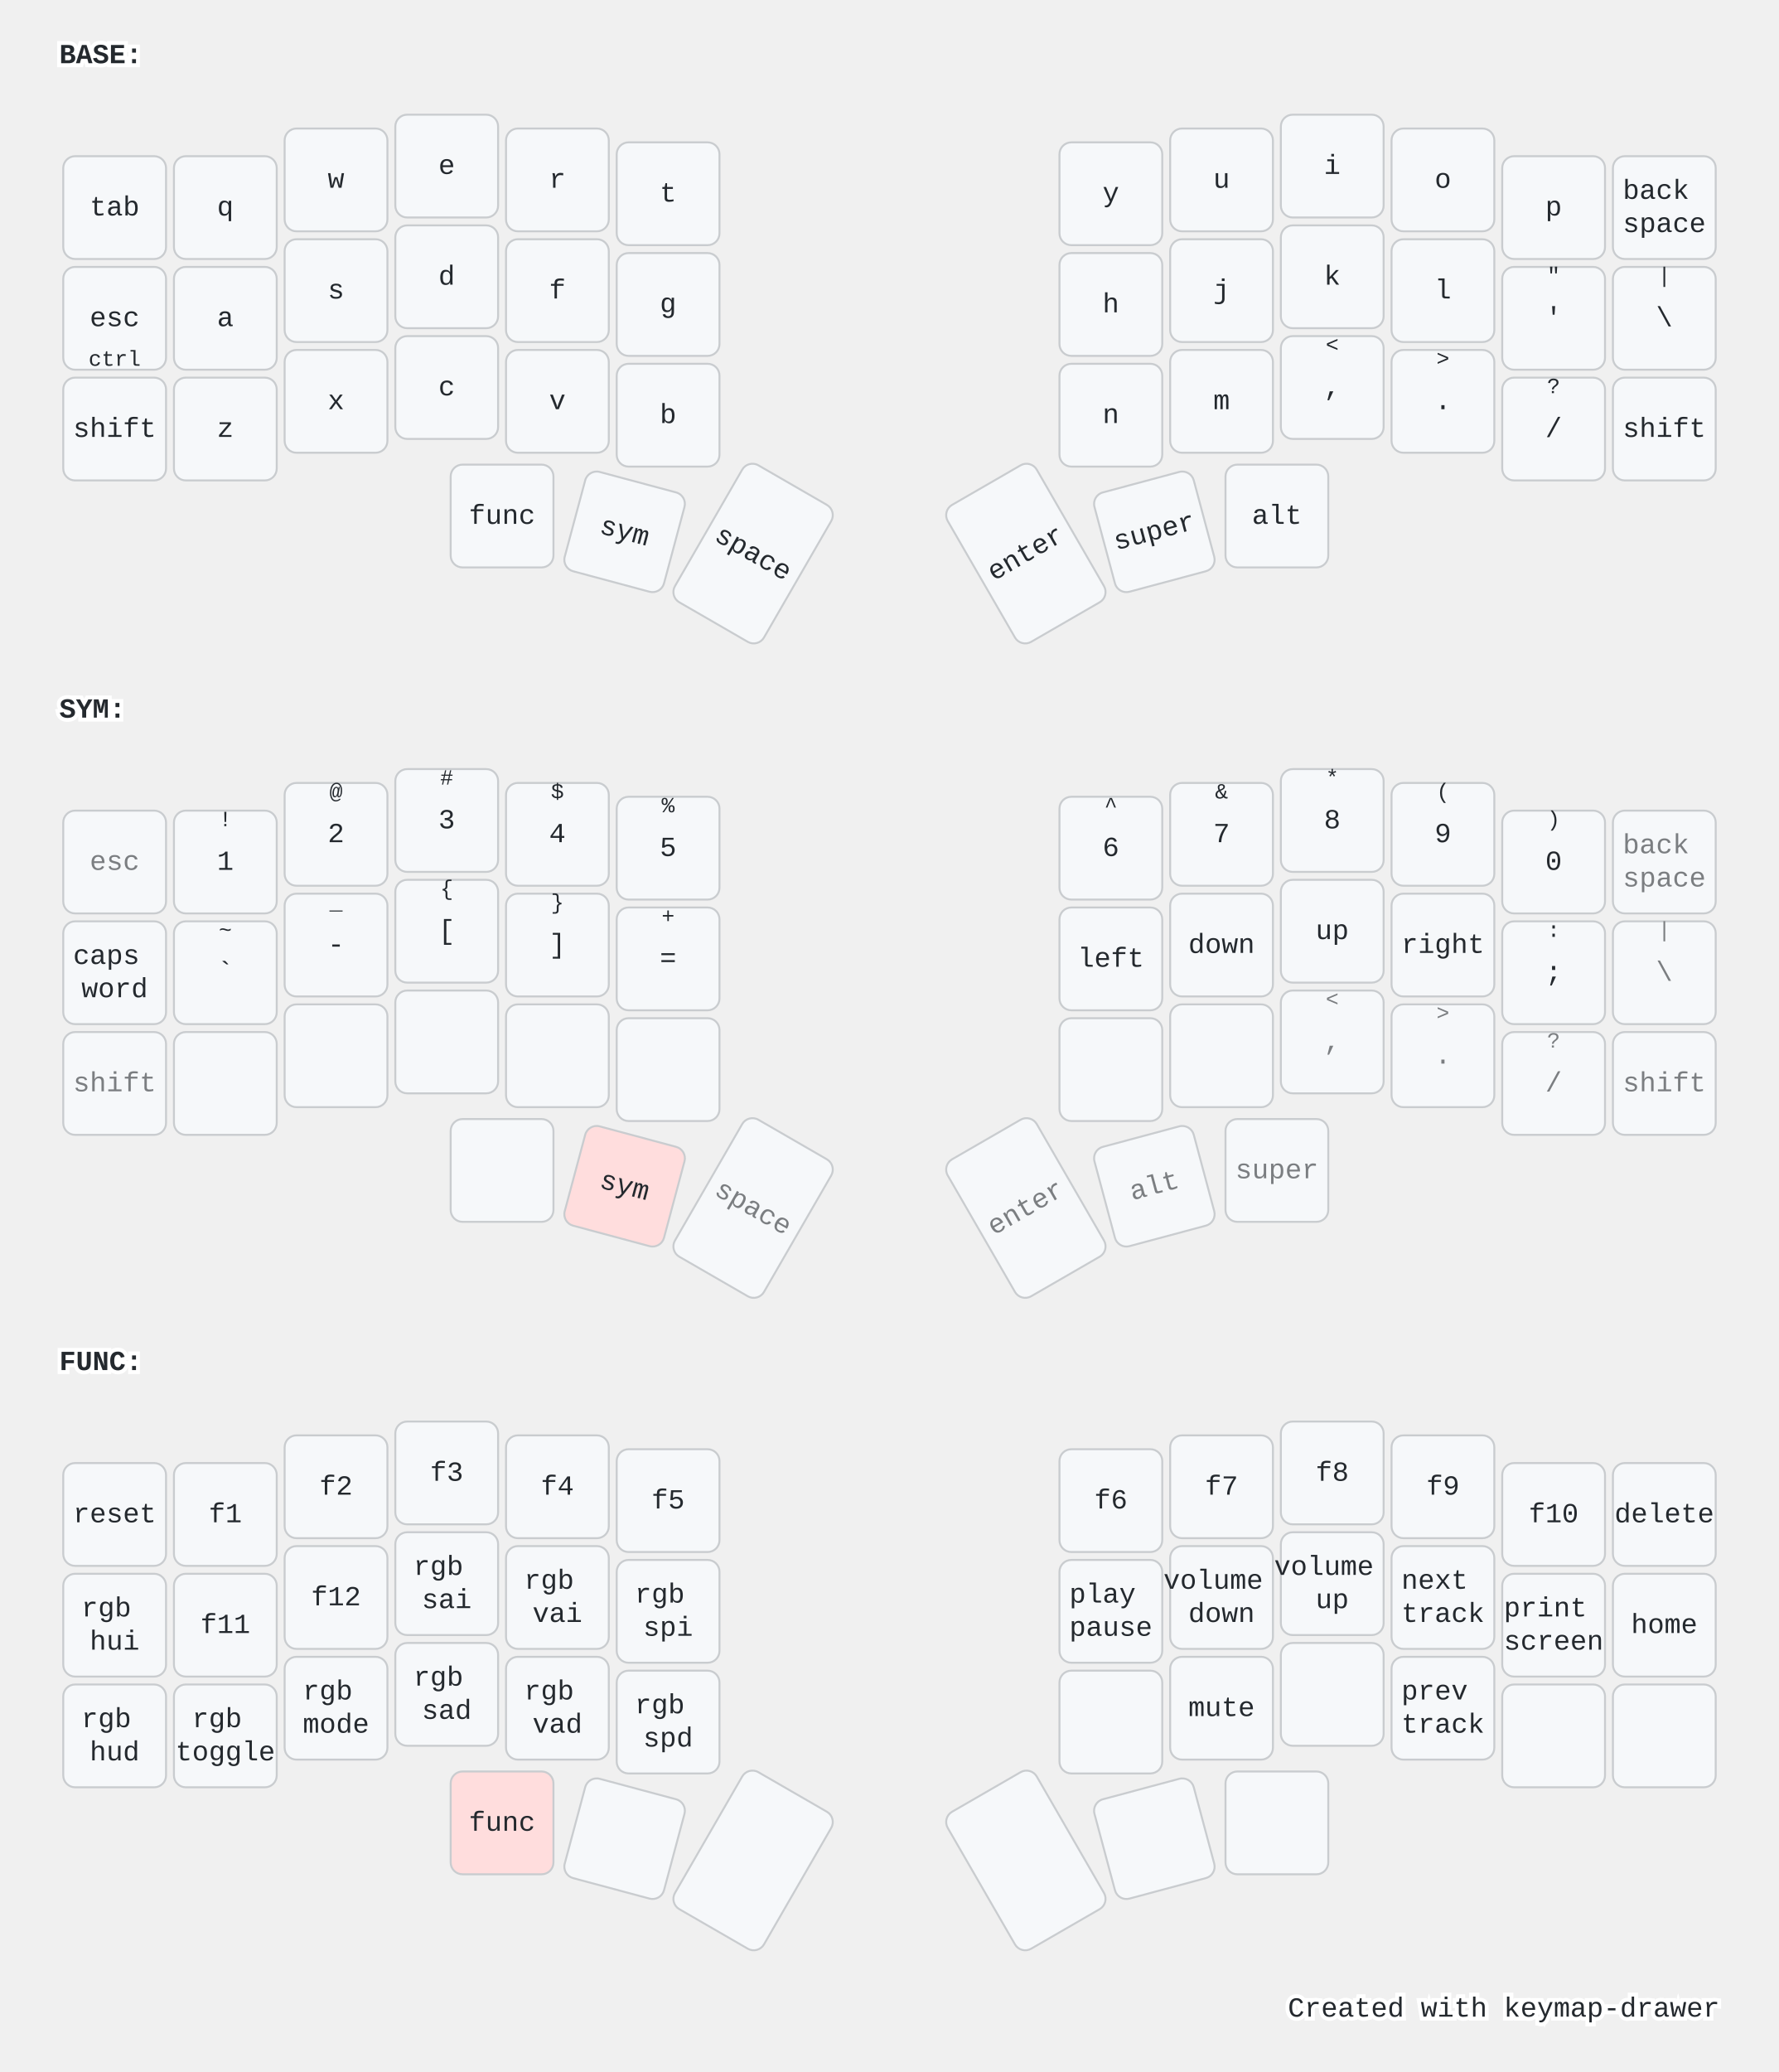
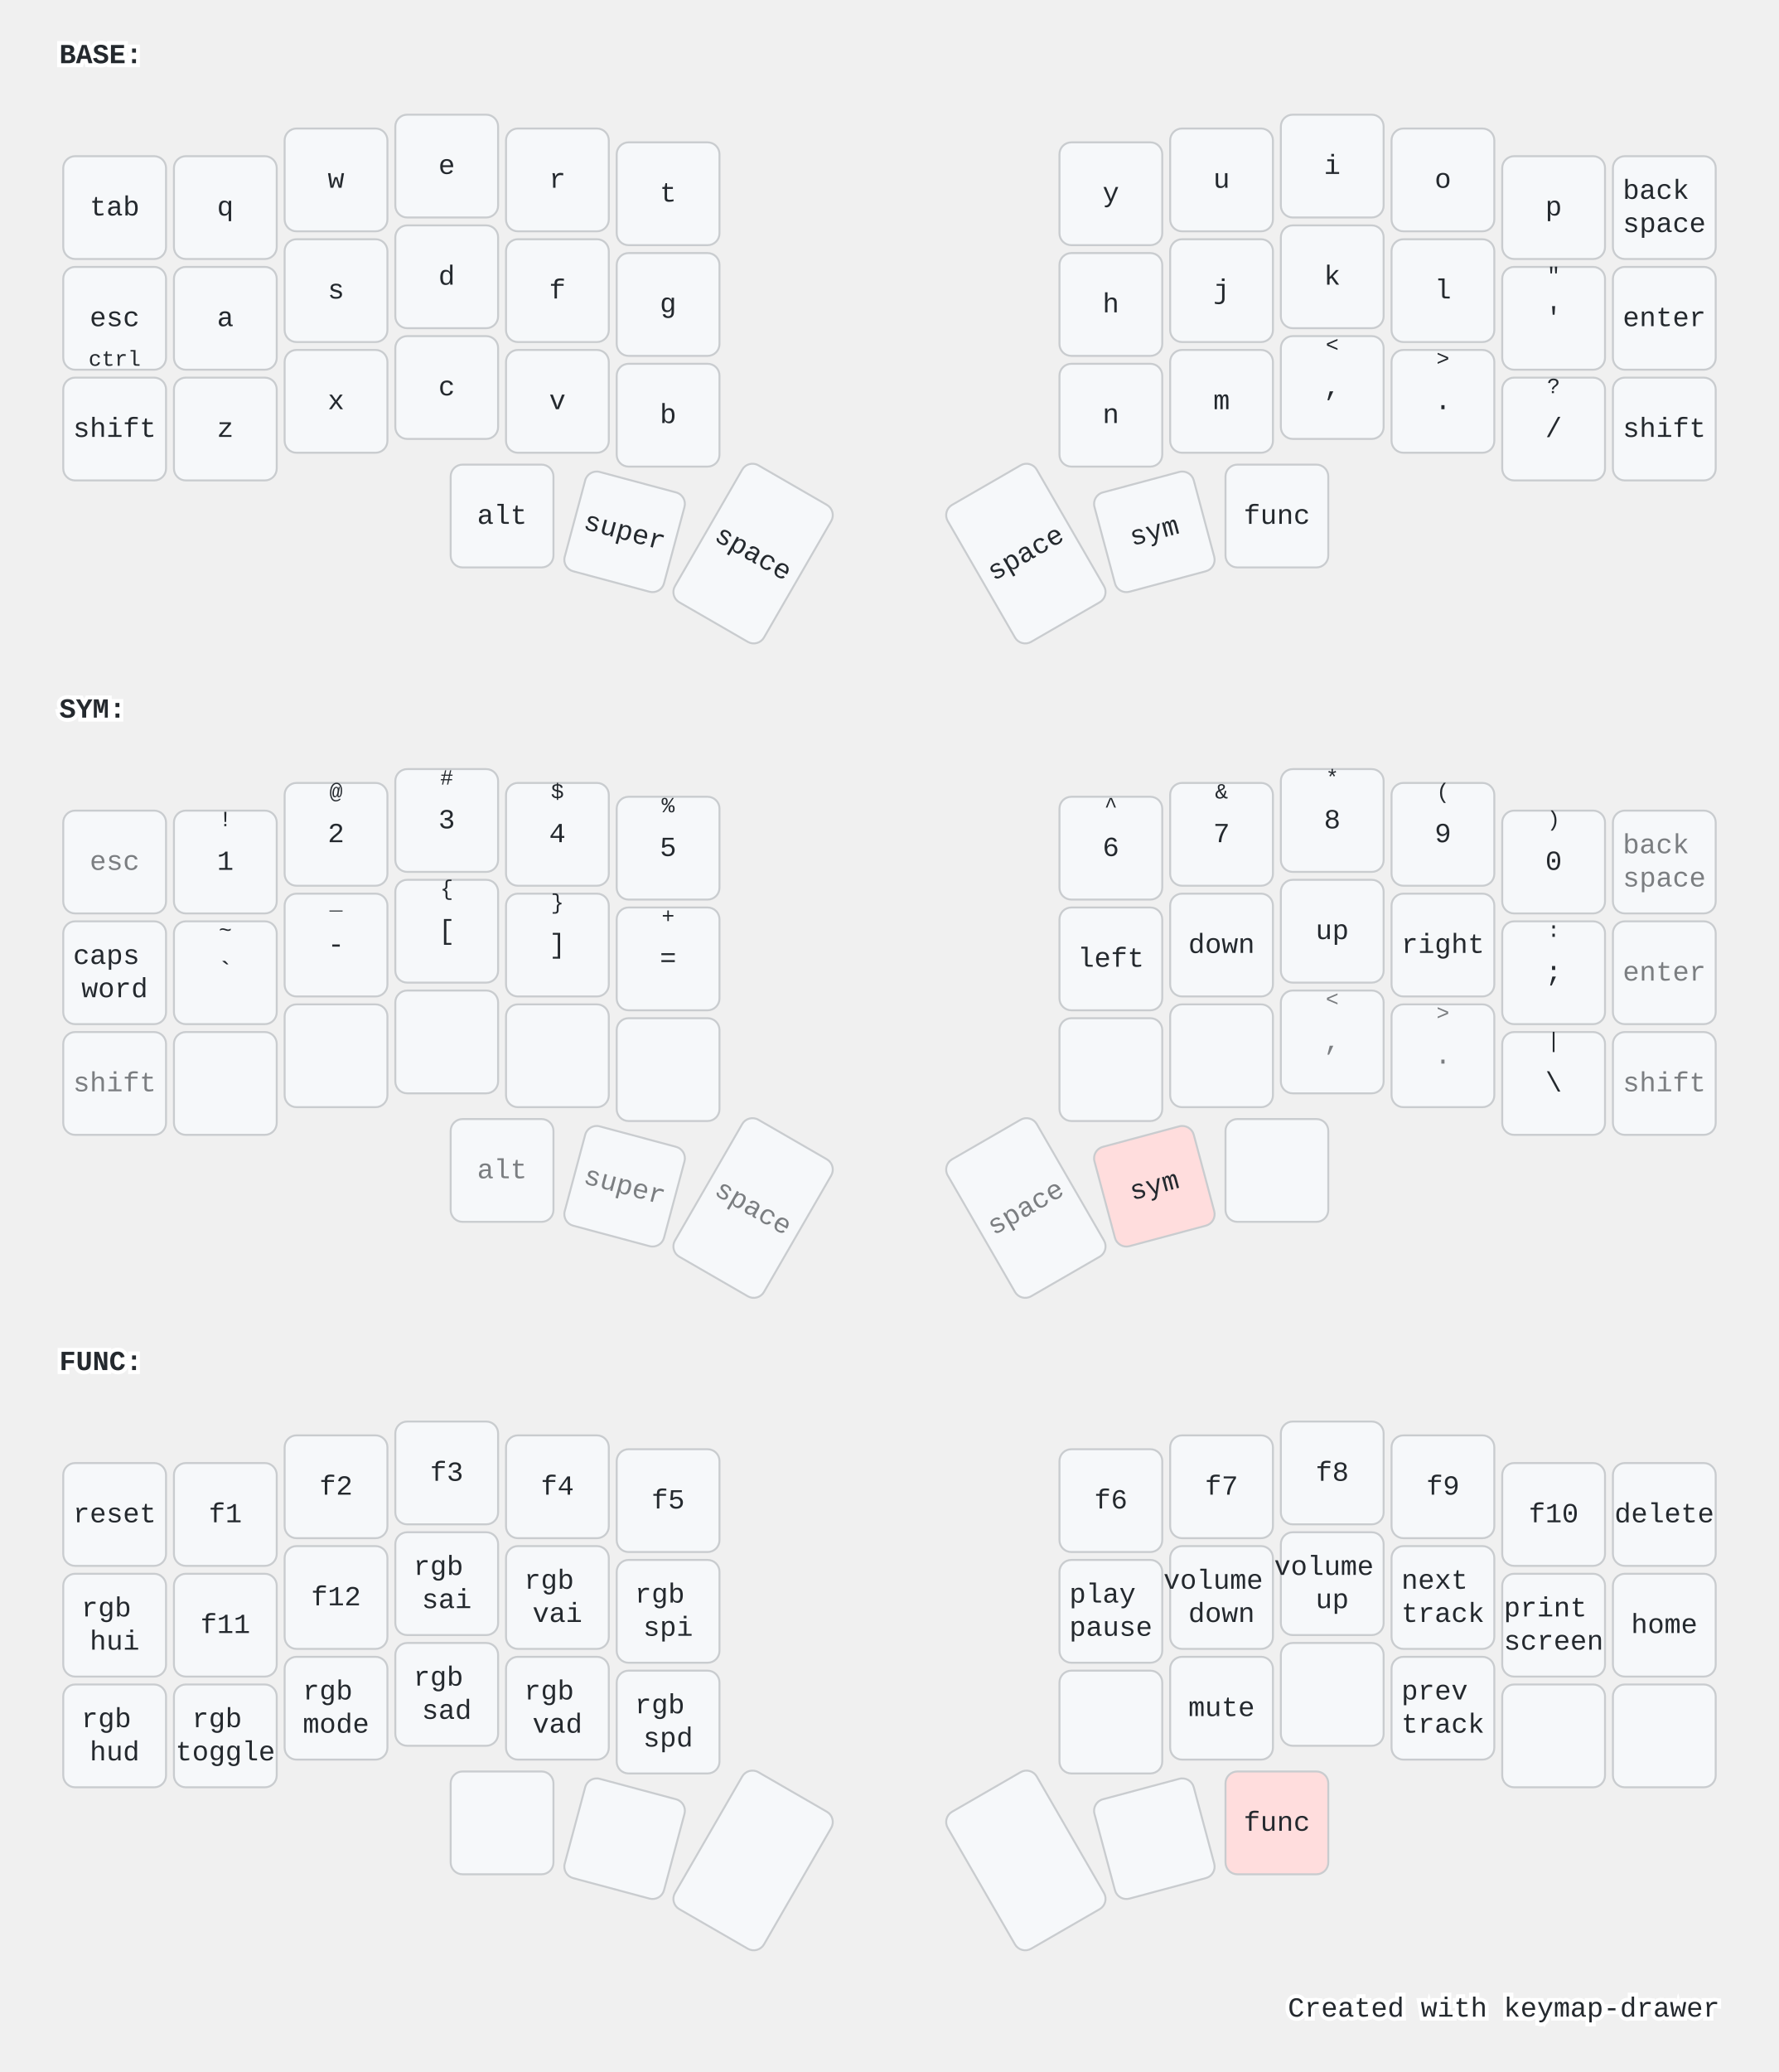
<svg xmlns="http://www.w3.org/2000/svg" width="900" height="1048" viewBox="0 0 900 1048" class="keymap">
  <style>/* inherit to force styles through use tags */
svg path {
    fill: inherit;
}

/* font and background color specifications */
svg.keymap {
    font-family: SFMono-Regular,Consolas,Liberation Mono,Menlo,monospace;
    font-size: 14px;
    font-kerning: normal;
    text-rendering: optimizeLegibility;
    fill: #24292e;
}

/* default key styling */
rect.key {
    fill: #f6f8fa;
}

rect.key, rect.combo {
    stroke: #c9cccf;
    stroke-width: 1;
}

/* default key side styling, only used is draw_key_sides is set */
rect.side {
    filter: brightness(90%);
}

/* color accent for combo boxes */
rect.combo, rect.combo-separate {
    fill: #cdf;
}

/* color accent for held keys */
rect.held, rect.combo.held {
    fill: #fdd;
}

/* color accent for ghost (optional) keys */
rect.ghost, rect.combo.ghost {
    stroke-dasharray: 4, 4;
    stroke-width: 2;
}

text {
    text-anchor: middle;
    dominant-baseline: middle;
}

/* styling for layer labels */
text.label {
    font-weight: bold;
    text-anchor: start;
    stroke: white;
    stroke-width: 4;
    paint-order: stroke;
}

/* styling for optional footer */
text.footer {
    text-anchor: end;
    dominant-baseline: auto;
    stroke: white;
    stroke-width: 4;
    paint-order: stroke;
}

/* styling for combo tap, and key non-tap label text */
text.combo, text.hold, text.shifted, text.left, text.right {
    font-size: 11px;
}

text.hold {
    text-anchor: middle;
    dominant-baseline: auto;
}

text.shifted {
    text-anchor: middle;
    dominant-baseline: hanging;
}

text.left {
    text-anchor: start;
}

text.right {
    text-anchor: end;
}

text.layer-activator {
    text-decoration: underline;
}

/* styling for hold/shifted label text in combo box */
text.combo.hold, text.combo.shifted, text.combo.left, text.combo.right {
    font-size: 8px;
}

/* lighter symbol for transparent keys */
text.trans {
    fill: #7b7e81;
}

/* styling for combo dendrons */
path.combo {
    stroke-width: 1;
    stroke: gray;
    fill: none;
}

/* Start Tabler Icons Cleanup */
/* cannot use height/width with glyphs */
.icon-tabler &gt; path {
    fill: inherit;
    stroke: inherit;
    stroke-width: 2;
}
/* hide tabler's default box */
.icon-tabler &gt; path[stroke="none"][fill="none"] {
    visibility: hidden;
}
/* End Tabler Icons Cleanup */

@media (prefers-color-scheme: dark) {
svg.keymap { fill: #d1d6db; }
rect.key { fill: #3f4750; }
rect.key, rect.combo { stroke: #60666c; }
rect.combo, rect.combo-separate { fill: #1f3d7a; }
rect.held, rect.combo.held { fill: #854747; }
text.label, text.footer { stroke: black; }
text.trans { fill: #7e8184; }
path.combo { stroke: #7f7f7f; }

}</style>
  <g transform="translate(30, 0)" class="layer-BASE">
    <text x="0" y="28" class="label" id="BASE">BASE:</text>
    <g transform="translate(0, 56)">
      <g transform="translate(28, 49)" class="key keypos-0">
        <rect rx="6" ry="6" x="-26" y="-26" width="52" height="52" class="key" />
        <text x="0" y="0" class="key tap">tab</text>
      </g>
      <g transform="translate(84, 49)" class="key keypos-1">
        <rect rx="6" ry="6" x="-26" y="-26" width="52" height="52" class="key" />
        <text x="0" y="0" class="key tap">q</text>
      </g>
      <g transform="translate(140, 35)" class="key keypos-2">
        <rect rx="6" ry="6" x="-26" y="-26" width="52" height="52" class="key" />
        <text x="0" y="0" class="key tap">w</text>
      </g>
      <g transform="translate(196, 28)" class="key keypos-3">
        <rect rx="6" ry="6" x="-26" y="-26" width="52" height="52" class="key" />
        <text x="0" y="0" class="key tap">e</text>
      </g>
      <g transform="translate(252, 35)" class="key keypos-4">
        <rect rx="6" ry="6" x="-26" y="-26" width="52" height="52" class="key" />
        <text x="0" y="0" class="key tap">r</text>
      </g>
      <g transform="translate(308, 42)" class="key keypos-5">
        <rect rx="6" ry="6" x="-26" y="-26" width="52" height="52" class="key" />
        <text x="0" y="0" class="key tap">t</text>
      </g>
      <g transform="translate(532, 42)" class="key keypos-6">
        <rect rx="6" ry="6" x="-26" y="-26" width="52" height="52" class="key" />
        <text x="0" y="0" class="key tap">y</text>
      </g>
      <g transform="translate(588, 35)" class="key keypos-7">
        <rect rx="6" ry="6" x="-26" y="-26" width="52" height="52" class="key" />
        <text x="0" y="0" class="key tap">u</text>
      </g>
      <g transform="translate(644, 28)" class="key keypos-8">
        <rect rx="6" ry="6" x="-26" y="-26" width="52" height="52" class="key" />
        <text x="0" y="0" class="key tap">i</text>
      </g>
      <g transform="translate(700, 35)" class="key keypos-9">
        <rect rx="6" ry="6" x="-26" y="-26" width="52" height="52" class="key" />
        <text x="0" y="0" class="key tap">o</text>
      </g>
      <g transform="translate(756, 49)" class="key keypos-10">
        <rect rx="6" ry="6" x="-26" y="-26" width="52" height="52" class="key" />
        <text x="0" y="0" class="key tap">p</text>
      </g>
      <g transform="translate(812, 49)" class="key keypos-11">
        <rect rx="6" ry="6" x="-26" y="-26" width="52" height="52" class="key" />
        <text x="0" y="0" class="key tap">
          <tspan x="0" dy="-0.6em">back</tspan>
          <tspan x="0" dy="1.2em">space</tspan>
        </text>
      </g>
      <g transform="translate(28, 105)" class="key keypos-12">
        <rect rx="6" ry="6" x="-26" y="-26" width="52" height="52" class="key" />
        <text x="0" y="0" class="key tap">esc</text>
        <text x="0" y="24" class="key hold">ctrl</text>
      </g>
      <g transform="translate(84, 105)" class="key keypos-13">
        <rect rx="6" ry="6" x="-26" y="-26" width="52" height="52" class="key" />
        <text x="0" y="0" class="key tap">a</text>
      </g>
      <g transform="translate(140, 91)" class="key keypos-14">
        <rect rx="6" ry="6" x="-26" y="-26" width="52" height="52" class="key" />
        <text x="0" y="0" class="key tap">s</text>
      </g>
      <g transform="translate(196, 84)" class="key keypos-15">
        <rect rx="6" ry="6" x="-26" y="-26" width="52" height="52" class="key" />
        <text x="0" y="0" class="key tap">d</text>
      </g>
      <g transform="translate(252, 91)" class="key keypos-16">
        <rect rx="6" ry="6" x="-26" y="-26" width="52" height="52" class="key" />
        <text x="0" y="0" class="key tap">f</text>
      </g>
      <g transform="translate(308, 98)" class="key keypos-17">
        <rect rx="6" ry="6" x="-26" y="-26" width="52" height="52" class="key" />
        <text x="0" y="0" class="key tap">g</text>
      </g>
      <g transform="translate(532, 98)" class="key keypos-18">
        <rect rx="6" ry="6" x="-26" y="-26" width="52" height="52" class="key" />
        <text x="0" y="0" class="key tap">h</text>
      </g>
      <g transform="translate(588, 91)" class="key keypos-19">
        <rect rx="6" ry="6" x="-26" y="-26" width="52" height="52" class="key" />
        <text x="0" y="0" class="key tap">j</text>
      </g>
      <g transform="translate(644, 84)" class="key keypos-20">
        <rect rx="6" ry="6" x="-26" y="-26" width="52" height="52" class="key" />
        <text x="0" y="0" class="key tap">k</text>
      </g>
      <g transform="translate(700, 91)" class="key keypos-21">
        <rect rx="6" ry="6" x="-26" y="-26" width="52" height="52" class="key" />
        <text x="0" y="0" class="key tap">l</text>
      </g>
      <g transform="translate(756, 105)" class="key keypos-22">
        <rect rx="6" ry="6" x="-26" y="-26" width="52" height="52" class="key" />
        <text x="0" y="0" class="key tap">'</text>
        <text x="0" y="-24" class="key shifted">"</text>
      </g>
      <g transform="translate(812, 105)" class="key keypos-23">
        <rect rx="6" ry="6" x="-26" y="-26" width="52" height="52" class="key" />
-         <text x="0" y="0" class="key tap">\</text>
-         <text x="0" y="-24" class="key shifted">|</text>
+         <text x="0" y="0" class="key tap">enter</text>
      </g>
      <g transform="translate(28, 161)" class="key keypos-24">
        <rect rx="6" ry="6" x="-26" y="-26" width="52" height="52" class="key" />
        <text x="0" y="0" class="key tap">shift</text>
      </g>
      <g transform="translate(84, 161)" class="key keypos-25">
        <rect rx="6" ry="6" x="-26" y="-26" width="52" height="52" class="key" />
        <text x="0" y="0" class="key tap">z</text>
      </g>
      <g transform="translate(140, 147)" class="key keypos-26">
        <rect rx="6" ry="6" x="-26" y="-26" width="52" height="52" class="key" />
        <text x="0" y="0" class="key tap">x</text>
      </g>
      <g transform="translate(196, 140)" class="key keypos-27">
        <rect rx="6" ry="6" x="-26" y="-26" width="52" height="52" class="key" />
        <text x="0" y="0" class="key tap">c</text>
      </g>
      <g transform="translate(252, 147)" class="key keypos-28">
        <rect rx="6" ry="6" x="-26" y="-26" width="52" height="52" class="key" />
        <text x="0" y="0" class="key tap">v</text>
      </g>
      <g transform="translate(308, 154)" class="key keypos-29">
        <rect rx="6" ry="6" x="-26" y="-26" width="52" height="52" class="key" />
        <text x="0" y="0" class="key tap">b</text>
      </g>
      <g transform="translate(532, 154)" class="key keypos-30">
        <rect rx="6" ry="6" x="-26" y="-26" width="52" height="52" class="key" />
        <text x="0" y="0" class="key tap">n</text>
      </g>
      <g transform="translate(588, 147)" class="key keypos-31">
        <rect rx="6" ry="6" x="-26" y="-26" width="52" height="52" class="key" />
        <text x="0" y="0" class="key tap">m</text>
      </g>
      <g transform="translate(644, 140)" class="key keypos-32">
        <rect rx="6" ry="6" x="-26" y="-26" width="52" height="52" class="key" />
        <text x="0" y="0" class="key tap">,</text>
        <text x="0" y="-24" class="key shifted">&lt;</text>
      </g>
      <g transform="translate(700, 147)" class="key keypos-33">
        <rect rx="6" ry="6" x="-26" y="-26" width="52" height="52" class="key" />
        <text x="0" y="0" class="key tap">.</text>
        <text x="0" y="-24" class="key shifted">&gt;</text>
      </g>
      <g transform="translate(756, 161)" class="key keypos-34">
        <rect rx="6" ry="6" x="-26" y="-26" width="52" height="52" class="key" />
        <text x="0" y="0" class="key tap">/</text>
        <text x="0" y="-24" class="key shifted">?</text>
      </g>
      <g transform="translate(812, 161)" class="key keypos-35">
        <rect rx="6" ry="6" x="-26" y="-26" width="52" height="52" class="key" />
        <text x="0" y="0" class="key tap">shift</text>
      </g>
      <g transform="translate(224, 205)" class="key keypos-36">
        <rect rx="6" ry="6" x="-26" y="-26" width="52" height="52" class="key" />
-         <text x="0" y="0" class="key tap">func</text>
+         <text x="0" y="0" class="key tap">alt</text>
      </g>
      <g transform="translate(286, 213) rotate(15.0)" class="key keypos-37">
        <rect rx="6" ry="6" x="-26" y="-26" width="52" height="52" class="key" />
-         <text x="0" y="0" class="key tap">sym</text>
+         <text x="0" y="0" class="key tap">super</text>
      </g>
      <g transform="translate(351, 224) rotate(30.0)" class="key keypos-38">
        <rect rx="6" ry="6" x="-26" y="-40" width="52" height="80" class="key" />
        <text x="0" y="0" class="key tap">space</text>
      </g>
      <g transform="translate(489, 224) rotate(-30.0)" class="key keypos-39">
        <rect rx="6" ry="6" x="-26" y="-40" width="52" height="80" class="key" />
-         <text x="0" y="0" class="key tap">enter</text>
+         <text x="0" y="0" class="key tap">space</text>
      </g>
      <g transform="translate(554, 213) rotate(-15.0)" class="key keypos-40">
        <rect rx="6" ry="6" x="-26" y="-26" width="52" height="52" class="key" />
-         <text x="0" y="0" class="key tap">super</text>
+         <text x="0" y="0" class="key tap">sym</text>
      </g>
      <g transform="translate(616, 205)" class="key keypos-41">
        <rect rx="6" ry="6" x="-26" y="-26" width="52" height="52" class="key" />
-         <text x="0" y="0" class="key tap">alt</text>
+         <text x="0" y="0" class="key tap">func</text>
      </g>
    </g>
  </g>
  <g transform="translate(30, 331)" class="layer-SYM">
    <text x="0" y="28" class="label" id="SYM">SYM:</text>
    <g transform="translate(0, 56)">
      <g transform="translate(28, 49)" class="key trans keypos-0">
        <rect rx="6" ry="6" x="-26" y="-26" width="52" height="52" class="key trans" />
        <text x="0" y="0" class="key trans tap">esc</text>
      </g>
      <g transform="translate(84, 49)" class="key keypos-1">
        <rect rx="6" ry="6" x="-26" y="-26" width="52" height="52" class="key" />
        <text x="0" y="0" class="key tap">1</text>
        <text x="0" y="-24" class="key shifted">!</text>
      </g>
      <g transform="translate(140, 35)" class="key keypos-2">
        <rect rx="6" ry="6" x="-26" y="-26" width="52" height="52" class="key" />
        <text x="0" y="0" class="key tap">2</text>
        <text x="0" y="-24" class="key shifted">@</text>
      </g>
      <g transform="translate(196, 28)" class="key keypos-3">
        <rect rx="6" ry="6" x="-26" y="-26" width="52" height="52" class="key" />
        <text x="0" y="0" class="key tap">3</text>
        <text x="0" y="-24" class="key shifted">#</text>
      </g>
      <g transform="translate(252, 35)" class="key keypos-4">
        <rect rx="6" ry="6" x="-26" y="-26" width="52" height="52" class="key" />
        <text x="0" y="0" class="key tap">4</text>
        <text x="0" y="-24" class="key shifted">$</text>
      </g>
      <g transform="translate(308, 42)" class="key keypos-5">
        <rect rx="6" ry="6" x="-26" y="-26" width="52" height="52" class="key" />
        <text x="0" y="0" class="key tap">5</text>
        <text x="0" y="-24" class="key shifted">%</text>
      </g>
      <g transform="translate(532, 42)" class="key keypos-6">
        <rect rx="6" ry="6" x="-26" y="-26" width="52" height="52" class="key" />
        <text x="0" y="0" class="key tap">6</text>
        <text x="0" y="-24" class="key shifted">^</text>
      </g>
      <g transform="translate(588, 35)" class="key keypos-7">
        <rect rx="6" ry="6" x="-26" y="-26" width="52" height="52" class="key" />
        <text x="0" y="0" class="key tap">7</text>
        <text x="0" y="-24" class="key shifted">&amp;</text>
      </g>
      <g transform="translate(644, 28)" class="key keypos-8">
        <rect rx="6" ry="6" x="-26" y="-26" width="52" height="52" class="key" />
        <text x="0" y="0" class="key tap">8</text>
        <text x="0" y="-24" class="key shifted">*</text>
      </g>
      <g transform="translate(700, 35)" class="key keypos-9">
        <rect rx="6" ry="6" x="-26" y="-26" width="52" height="52" class="key" />
        <text x="0" y="0" class="key tap">9</text>
        <text x="0" y="-24" class="key shifted">(</text>
      </g>
      <g transform="translate(756, 49)" class="key keypos-10">
        <rect rx="6" ry="6" x="-26" y="-26" width="52" height="52" class="key" />
        <text x="0" y="0" class="key tap">0</text>
        <text x="0" y="-24" class="key shifted">)</text>
      </g>
      <g transform="translate(812, 49)" class="key trans keypos-11">
        <rect rx="6" ry="6" x="-26" y="-26" width="52" height="52" class="key trans" />
        <text x="0" y="0" class="key trans tap">
          <tspan x="0" dy="-0.6em">back</tspan>
          <tspan x="0" dy="1.2em">space</tspan>
        </text>
      </g>
      <g transform="translate(28, 105)" class="key keypos-12">
        <rect rx="6" ry="6" x="-26" y="-26" width="52" height="52" class="key" />
        <text x="0" y="0" class="key tap">
          <tspan x="0" dy="-0.6em">caps</tspan>
          <tspan x="0" dy="1.2em">word</tspan>
        </text>
      </g>
      <g transform="translate(84, 105)" class="key keypos-13">
        <rect rx="6" ry="6" x="-26" y="-26" width="52" height="52" class="key" />
        <text x="0" y="0" class="key tap">`</text>
        <text x="0" y="-24" class="key shifted">~</text>
      </g>
      <g transform="translate(140, 91)" class="key keypos-14">
        <rect rx="6" ry="6" x="-26" y="-26" width="52" height="52" class="key" />
        <text x="0" y="0" class="key tap">-</text>
        <text x="0" y="-24" class="key shifted">_</text>
      </g>
      <g transform="translate(196, 84)" class="key keypos-15">
        <rect rx="6" ry="6" x="-26" y="-26" width="52" height="52" class="key" />
        <text x="0" y="0" class="key tap">[</text>
        <text x="0" y="-24" class="key shifted">{</text>
      </g>
      <g transform="translate(252, 91)" class="key keypos-16">
        <rect rx="6" ry="6" x="-26" y="-26" width="52" height="52" class="key" />
        <text x="0" y="0" class="key tap">]</text>
        <text x="0" y="-24" class="key shifted">}</text>
      </g>
      <g transform="translate(308, 98)" class="key keypos-17">
        <rect rx="6" ry="6" x="-26" y="-26" width="52" height="52" class="key" />
        <text x="0" y="0" class="key tap">=</text>
        <text x="0" y="-24" class="key shifted">+</text>
      </g>
      <g transform="translate(532, 98)" class="key keypos-18">
        <rect rx="6" ry="6" x="-26" y="-26" width="52" height="52" class="key" />
        <text x="0" y="0" class="key tap">left</text>
      </g>
      <g transform="translate(588, 91)" class="key keypos-19">
        <rect rx="6" ry="6" x="-26" y="-26" width="52" height="52" class="key" />
        <text x="0" y="0" class="key tap">down</text>
      </g>
      <g transform="translate(644, 84)" class="key keypos-20">
        <rect rx="6" ry="6" x="-26" y="-26" width="52" height="52" class="key" />
        <text x="0" y="0" class="key tap">up</text>
      </g>
      <g transform="translate(700, 91)" class="key keypos-21">
        <rect rx="6" ry="6" x="-26" y="-26" width="52" height="52" class="key" />
        <text x="0" y="0" class="key tap">right</text>
      </g>
      <g transform="translate(756, 105)" class="key keypos-22">
        <rect rx="6" ry="6" x="-26" y="-26" width="52" height="52" class="key" />
        <text x="0" y="0" class="key tap">;</text>
        <text x="0" y="-24" class="key shifted">:</text>
      </g>
      <g transform="translate(812, 105)" class="key trans keypos-23">
        <rect rx="6" ry="6" x="-26" y="-26" width="52" height="52" class="key trans" />
-         <text x="0" y="0" class="key trans tap">\</text>
-         <text x="0" y="-24" class="key trans shifted">|</text>
+         <text x="0" y="0" class="key trans tap">enter</text>
      </g>
      <g transform="translate(28, 161)" class="key trans keypos-24">
        <rect rx="6" ry="6" x="-26" y="-26" width="52" height="52" class="key trans" />
        <text x="0" y="0" class="key trans tap">shift</text>
      </g>
      <g transform="translate(84, 161)" class="key keypos-25">
        <rect rx="6" ry="6" x="-26" y="-26" width="52" height="52" class="key" />
      </g>
      <g transform="translate(140, 147)" class="key keypos-26">
        <rect rx="6" ry="6" x="-26" y="-26" width="52" height="52" class="key" />
      </g>
      <g transform="translate(196, 140)" class="key keypos-27">
        <rect rx="6" ry="6" x="-26" y="-26" width="52" height="52" class="key" />
      </g>
      <g transform="translate(252, 147)" class="key keypos-28">
        <rect rx="6" ry="6" x="-26" y="-26" width="52" height="52" class="key" />
      </g>
      <g transform="translate(308, 154)" class="key keypos-29">
        <rect rx="6" ry="6" x="-26" y="-26" width="52" height="52" class="key" />
      </g>
      <g transform="translate(532, 154)" class="key keypos-30">
        <rect rx="6" ry="6" x="-26" y="-26" width="52" height="52" class="key" />
      </g>
      <g transform="translate(588, 147)" class="key keypos-31">
        <rect rx="6" ry="6" x="-26" y="-26" width="52" height="52" class="key" />
      </g>
      <g transform="translate(644, 140)" class="key trans keypos-32">
        <rect rx="6" ry="6" x="-26" y="-26" width="52" height="52" class="key trans" />
        <text x="0" y="0" class="key trans tap">,</text>
        <text x="0" y="-24" class="key trans shifted">&lt;</text>
      </g>
      <g transform="translate(700, 147)" class="key trans keypos-33">
        <rect rx="6" ry="6" x="-26" y="-26" width="52" height="52" class="key trans" />
        <text x="0" y="0" class="key trans tap">.</text>
        <text x="0" y="-24" class="key trans shifted">&gt;</text>
      </g>
-       <g transform="translate(756, 161)" class="key trans keypos-34">
-         <rect rx="6" ry="6" x="-26" y="-26" width="52" height="52" class="key trans" />
-         <text x="0" y="0" class="key trans tap">/</text>
-         <text x="0" y="-24" class="key trans shifted">?</text>
+       <g transform="translate(756, 161)" class="key keypos-34">
+         <rect rx="6" ry="6" x="-26" y="-26" width="52" height="52" class="key" />
+         <text x="0" y="0" class="key tap">\</text>
+         <text x="0" y="-24" class="key shifted">|</text>
      </g>
      <g transform="translate(812, 161)" class="key trans keypos-35">
        <rect rx="6" ry="6" x="-26" y="-26" width="52" height="52" class="key trans" />
        <text x="0" y="0" class="key trans tap">shift</text>
      </g>
-       <g transform="translate(224, 205)" class="key keypos-36">
-         <rect rx="6" ry="6" x="-26" y="-26" width="52" height="52" class="key" />
-       </g>
-       <g transform="translate(286, 213) rotate(15.0)" class="key held keypos-37">
-         <rect rx="6" ry="6" x="-26" y="-26" width="52" height="52" class="key held" />
-         <text x="0" y="0" class="key held tap">sym</text>
+       <g transform="translate(224, 205)" class="key trans keypos-36">
+         <rect rx="6" ry="6" x="-26" y="-26" width="52" height="52" class="key trans" />
+         <text x="0" y="0" class="key trans tap">alt</text>
+       </g>
+       <g transform="translate(286, 213) rotate(15.0)" class="key trans keypos-37">
+         <rect rx="6" ry="6" x="-26" y="-26" width="52" height="52" class="key trans" />
+         <text x="0" y="0" class="key trans tap">super</text>
      </g>
      <g transform="translate(351, 224) rotate(30.0)" class="key trans keypos-38">
        <rect rx="6" ry="6" x="-26" y="-40" width="52" height="80" class="key trans" />
        <text x="0" y="0" class="key trans tap">space</text>
      </g>
      <g transform="translate(489, 224) rotate(-30.0)" class="key trans keypos-39">
        <rect rx="6" ry="6" x="-26" y="-40" width="52" height="80" class="key trans" />
-         <text x="0" y="0" class="key trans tap">enter</text>
-       </g>
-       <g transform="translate(554, 213) rotate(-15.0)" class="key trans keypos-40">
-         <rect rx="6" ry="6" x="-26" y="-26" width="52" height="52" class="key trans" />
-         <text x="0" y="0" class="key trans tap">alt</text>
-       </g>
-       <g transform="translate(616, 205)" class="key trans keypos-41">
-         <rect rx="6" ry="6" x="-26" y="-26" width="52" height="52" class="key trans" />
-         <text x="0" y="0" class="key trans tap">super</text>
+         <text x="0" y="0" class="key trans tap">space</text>
+       </g>
+       <g transform="translate(554, 213) rotate(-15.0)" class="key held keypos-40">
+         <rect rx="6" ry="6" x="-26" y="-26" width="52" height="52" class="key held" />
+         <text x="0" y="0" class="key held tap">sym</text>
+       </g>
+       <g transform="translate(616, 205)" class="key keypos-41">
+         <rect rx="6" ry="6" x="-26" y="-26" width="52" height="52" class="key" />
      </g>
    </g>
  </g>
  <g transform="translate(30, 661)" class="layer-FUNC">
    <text x="0" y="28" class="label" id="FUNC">FUNC:</text>
    <g transform="translate(0, 56)">
      <g transform="translate(28, 49)" class="key keypos-0">
        <rect rx="6" ry="6" x="-26" y="-26" width="52" height="52" class="key" />
        <text x="0" y="0" class="key tap">reset</text>
      </g>
      <g transform="translate(84, 49)" class="key keypos-1">
        <rect rx="6" ry="6" x="-26" y="-26" width="52" height="52" class="key" />
        <text x="0" y="0" class="key tap">f1</text>
      </g>
      <g transform="translate(140, 35)" class="key keypos-2">
        <rect rx="6" ry="6" x="-26" y="-26" width="52" height="52" class="key" />
        <text x="0" y="0" class="key tap">f2</text>
      </g>
      <g transform="translate(196, 28)" class="key keypos-3">
        <rect rx="6" ry="6" x="-26" y="-26" width="52" height="52" class="key" />
        <text x="0" y="0" class="key tap">f3</text>
      </g>
      <g transform="translate(252, 35)" class="key keypos-4">
        <rect rx="6" ry="6" x="-26" y="-26" width="52" height="52" class="key" />
        <text x="0" y="0" class="key tap">f4</text>
      </g>
      <g transform="translate(308, 42)" class="key keypos-5">
        <rect rx="6" ry="6" x="-26" y="-26" width="52" height="52" class="key" />
        <text x="0" y="0" class="key tap">f5</text>
      </g>
      <g transform="translate(532, 42)" class="key keypos-6">
        <rect rx="6" ry="6" x="-26" y="-26" width="52" height="52" class="key" />
        <text x="0" y="0" class="key tap">f6</text>
      </g>
      <g transform="translate(588, 35)" class="key keypos-7">
        <rect rx="6" ry="6" x="-26" y="-26" width="52" height="52" class="key" />
        <text x="0" y="0" class="key tap">f7</text>
      </g>
      <g transform="translate(644, 28)" class="key keypos-8">
        <rect rx="6" ry="6" x="-26" y="-26" width="52" height="52" class="key" />
        <text x="0" y="0" class="key tap">f8</text>
      </g>
      <g transform="translate(700, 35)" class="key keypos-9">
        <rect rx="6" ry="6" x="-26" y="-26" width="52" height="52" class="key" />
        <text x="0" y="0" class="key tap">f9</text>
      </g>
      <g transform="translate(756, 49)" class="key keypos-10">
        <rect rx="6" ry="6" x="-26" y="-26" width="52" height="52" class="key" />
        <text x="0" y="0" class="key tap">f10</text>
      </g>
      <g transform="translate(812, 49)" class="key keypos-11">
        <rect rx="6" ry="6" x="-26" y="-26" width="52" height="52" class="key" />
        <text x="0" y="0" class="key tap">delete</text>
      </g>
      <g transform="translate(28, 105)" class="key keypos-12">
        <rect rx="6" ry="6" x="-26" y="-26" width="52" height="52" class="key" />
        <text x="0" y="0" class="key tap">
          <tspan x="0" dy="-0.6em">rgb</tspan>
          <tspan x="0" dy="1.2em">hui</tspan>
        </text>
      </g>
      <g transform="translate(84, 105)" class="key keypos-13">
        <rect rx="6" ry="6" x="-26" y="-26" width="52" height="52" class="key" />
        <text x="0" y="0" class="key tap">f11</text>
      </g>
      <g transform="translate(140, 91)" class="key keypos-14">
        <rect rx="6" ry="6" x="-26" y="-26" width="52" height="52" class="key" />
        <text x="0" y="0" class="key tap">f12</text>
      </g>
      <g transform="translate(196, 84)" class="key keypos-15">
        <rect rx="6" ry="6" x="-26" y="-26" width="52" height="52" class="key" />
        <text x="0" y="0" class="key tap">
          <tspan x="0" dy="-0.6em">rgb</tspan>
          <tspan x="0" dy="1.2em">sai</tspan>
        </text>
      </g>
      <g transform="translate(252, 91)" class="key keypos-16">
        <rect rx="6" ry="6" x="-26" y="-26" width="52" height="52" class="key" />
        <text x="0" y="0" class="key tap">
          <tspan x="0" dy="-0.6em">rgb</tspan>
          <tspan x="0" dy="1.2em">vai</tspan>
        </text>
      </g>
      <g transform="translate(308, 98)" class="key keypos-17">
        <rect rx="6" ry="6" x="-26" y="-26" width="52" height="52" class="key" />
        <text x="0" y="0" class="key tap">
          <tspan x="0" dy="-0.6em">rgb</tspan>
          <tspan x="0" dy="1.2em">spi</tspan>
        </text>
      </g>
      <g transform="translate(532, 98)" class="key keypos-18">
        <rect rx="6" ry="6" x="-26" y="-26" width="52" height="52" class="key" />
        <text x="0" y="0" class="key tap">
          <tspan x="0" dy="-0.6em">play</tspan>
          <tspan x="0" dy="1.2em">pause</tspan>
        </text>
      </g>
      <g transform="translate(588, 91)" class="key keypos-19">
        <rect rx="6" ry="6" x="-26" y="-26" width="52" height="52" class="key" />
        <text x="0" y="0" class="key tap">
          <tspan x="0" dy="-0.6em">volume</tspan>
          <tspan x="0" dy="1.2em">down</tspan>
        </text>
      </g>
      <g transform="translate(644, 84)" class="key keypos-20">
        <rect rx="6" ry="6" x="-26" y="-26" width="52" height="52" class="key" />
        <text x="0" y="0" class="key tap">
          <tspan x="0" dy="-0.6em">volume</tspan>
          <tspan x="0" dy="1.2em">up</tspan>
        </text>
      </g>
      <g transform="translate(700, 91)" class="key keypos-21">
        <rect rx="6" ry="6" x="-26" y="-26" width="52" height="52" class="key" />
        <text x="0" y="0" class="key tap">
          <tspan x="0" dy="-0.6em">next</tspan>
          <tspan x="0" dy="1.2em">track</tspan>
        </text>
      </g>
      <g transform="translate(756, 105)" class="key keypos-22">
        <rect rx="6" ry="6" x="-26" y="-26" width="52" height="52" class="key" />
        <text x="0" y="0" class="key tap">
          <tspan x="0" dy="-0.6em">print</tspan>
          <tspan x="0" dy="1.2em">screen</tspan>
        </text>
      </g>
      <g transform="translate(812, 105)" class="key keypos-23">
        <rect rx="6" ry="6" x="-26" y="-26" width="52" height="52" class="key" />
        <text x="0" y="0" class="key tap">home</text>
      </g>
      <g transform="translate(28, 161)" class="key keypos-24">
        <rect rx="6" ry="6" x="-26" y="-26" width="52" height="52" class="key" />
        <text x="0" y="0" class="key tap">
          <tspan x="0" dy="-0.6em">rgb</tspan>
          <tspan x="0" dy="1.2em">hud</tspan>
        </text>
      </g>
      <g transform="translate(84, 161)" class="key keypos-25">
        <rect rx="6" ry="6" x="-26" y="-26" width="52" height="52" class="key" />
        <text x="0" y="0" class="key tap">
          <tspan x="0" dy="-0.6em">rgb</tspan>
          <tspan x="0" dy="1.2em">toggle</tspan>
        </text>
      </g>
      <g transform="translate(140, 147)" class="key keypos-26">
        <rect rx="6" ry="6" x="-26" y="-26" width="52" height="52" class="key" />
        <text x="0" y="0" class="key tap">
          <tspan x="0" dy="-0.6em">rgb</tspan>
          <tspan x="0" dy="1.2em">mode</tspan>
        </text>
      </g>
      <g transform="translate(196, 140)" class="key keypos-27">
        <rect rx="6" ry="6" x="-26" y="-26" width="52" height="52" class="key" />
        <text x="0" y="0" class="key tap">
          <tspan x="0" dy="-0.6em">rgb</tspan>
          <tspan x="0" dy="1.2em">sad</tspan>
        </text>
      </g>
      <g transform="translate(252, 147)" class="key keypos-28">
        <rect rx="6" ry="6" x="-26" y="-26" width="52" height="52" class="key" />
        <text x="0" y="0" class="key tap">
          <tspan x="0" dy="-0.6em">rgb</tspan>
          <tspan x="0" dy="1.2em">vad</tspan>
        </text>
      </g>
      <g transform="translate(308, 154)" class="key keypos-29">
        <rect rx="6" ry="6" x="-26" y="-26" width="52" height="52" class="key" />
        <text x="0" y="0" class="key tap">
          <tspan x="0" dy="-0.6em">rgb</tspan>
          <tspan x="0" dy="1.2em">spd</tspan>
        </text>
      </g>
      <g transform="translate(532, 154)" class="key keypos-30">
        <rect rx="6" ry="6" x="-26" y="-26" width="52" height="52" class="key" />
      </g>
      <g transform="translate(588, 147)" class="key keypos-31">
        <rect rx="6" ry="6" x="-26" y="-26" width="52" height="52" class="key" />
        <text x="0" y="0" class="key tap">mute</text>
      </g>
      <g transform="translate(644, 140)" class="key keypos-32">
        <rect rx="6" ry="6" x="-26" y="-26" width="52" height="52" class="key" />
      </g>
      <g transform="translate(700, 147)" class="key keypos-33">
        <rect rx="6" ry="6" x="-26" y="-26" width="52" height="52" class="key" />
        <text x="0" y="0" class="key tap">
          <tspan x="0" dy="-0.6em">prev</tspan>
          <tspan x="0" dy="1.2em">track</tspan>
        </text>
      </g>
      <g transform="translate(756, 161)" class="key keypos-34">
        <rect rx="6" ry="6" x="-26" y="-26" width="52" height="52" class="key" />
      </g>
      <g transform="translate(812, 161)" class="key keypos-35">
        <rect rx="6" ry="6" x="-26" y="-26" width="52" height="52" class="key" />
      </g>
-       <g transform="translate(224, 205)" class="key held keypos-36">
+       <g transform="translate(224, 205)" class="key keypos-36">
+         <rect rx="6" ry="6" x="-26" y="-26" width="52" height="52" class="key" />
+       </g>
+       <g transform="translate(286, 213) rotate(15.0)" class="key keypos-37">
+         <rect rx="6" ry="6" x="-26" y="-26" width="52" height="52" class="key" />
+       </g>
+       <g transform="translate(351, 224) rotate(30.0)" class="key keypos-38">
+         <rect rx="6" ry="6" x="-26" y="-40" width="52" height="80" class="key" />
+       </g>
+       <g transform="translate(489, 224) rotate(-30.0)" class="key keypos-39">
+         <rect rx="6" ry="6" x="-26" y="-40" width="52" height="80" class="key" />
+       </g>
+       <g transform="translate(554, 213) rotate(-15.0)" class="key keypos-40">
+         <rect rx="6" ry="6" x="-26" y="-26" width="52" height="52" class="key" />
+       </g>
+       <g transform="translate(616, 205)" class="key held keypos-41">
        <rect rx="6" ry="6" x="-26" y="-26" width="52" height="52" class="key held" />
        <text x="0" y="0" class="key held tap">func</text>
-       </g>
-       <g transform="translate(286, 213) rotate(15.0)" class="key keypos-37">
-         <rect rx="6" ry="6" x="-26" y="-26" width="52" height="52" class="key" />
-       </g>
-       <g transform="translate(351, 224) rotate(30.0)" class="key keypos-38">
-         <rect rx="6" ry="6" x="-26" y="-40" width="52" height="80" class="key" />
-       </g>
-       <g transform="translate(489, 224) rotate(-30.0)" class="key keypos-39">
-         <rect rx="6" ry="6" x="-26" y="-40" width="52" height="80" class="key" />
-       </g>
-       <g transform="translate(554, 213) rotate(-15.0)" class="key keypos-40">
-         <rect rx="6" ry="6" x="-26" y="-26" width="52" height="52" class="key" />
-       </g>
-       <g transform="translate(616, 205)" class="key keypos-41">
-         <rect rx="6" ry="6" x="-26" y="-26" width="52" height="52" class="key" />
      </g>
    </g>
  </g>
  <text x="870.0" y="1020.0" class="footer">Created with <a href="https://github.com/caksoylar/keymap-drawer">keymap-drawer</a>
  </text>
</svg>
